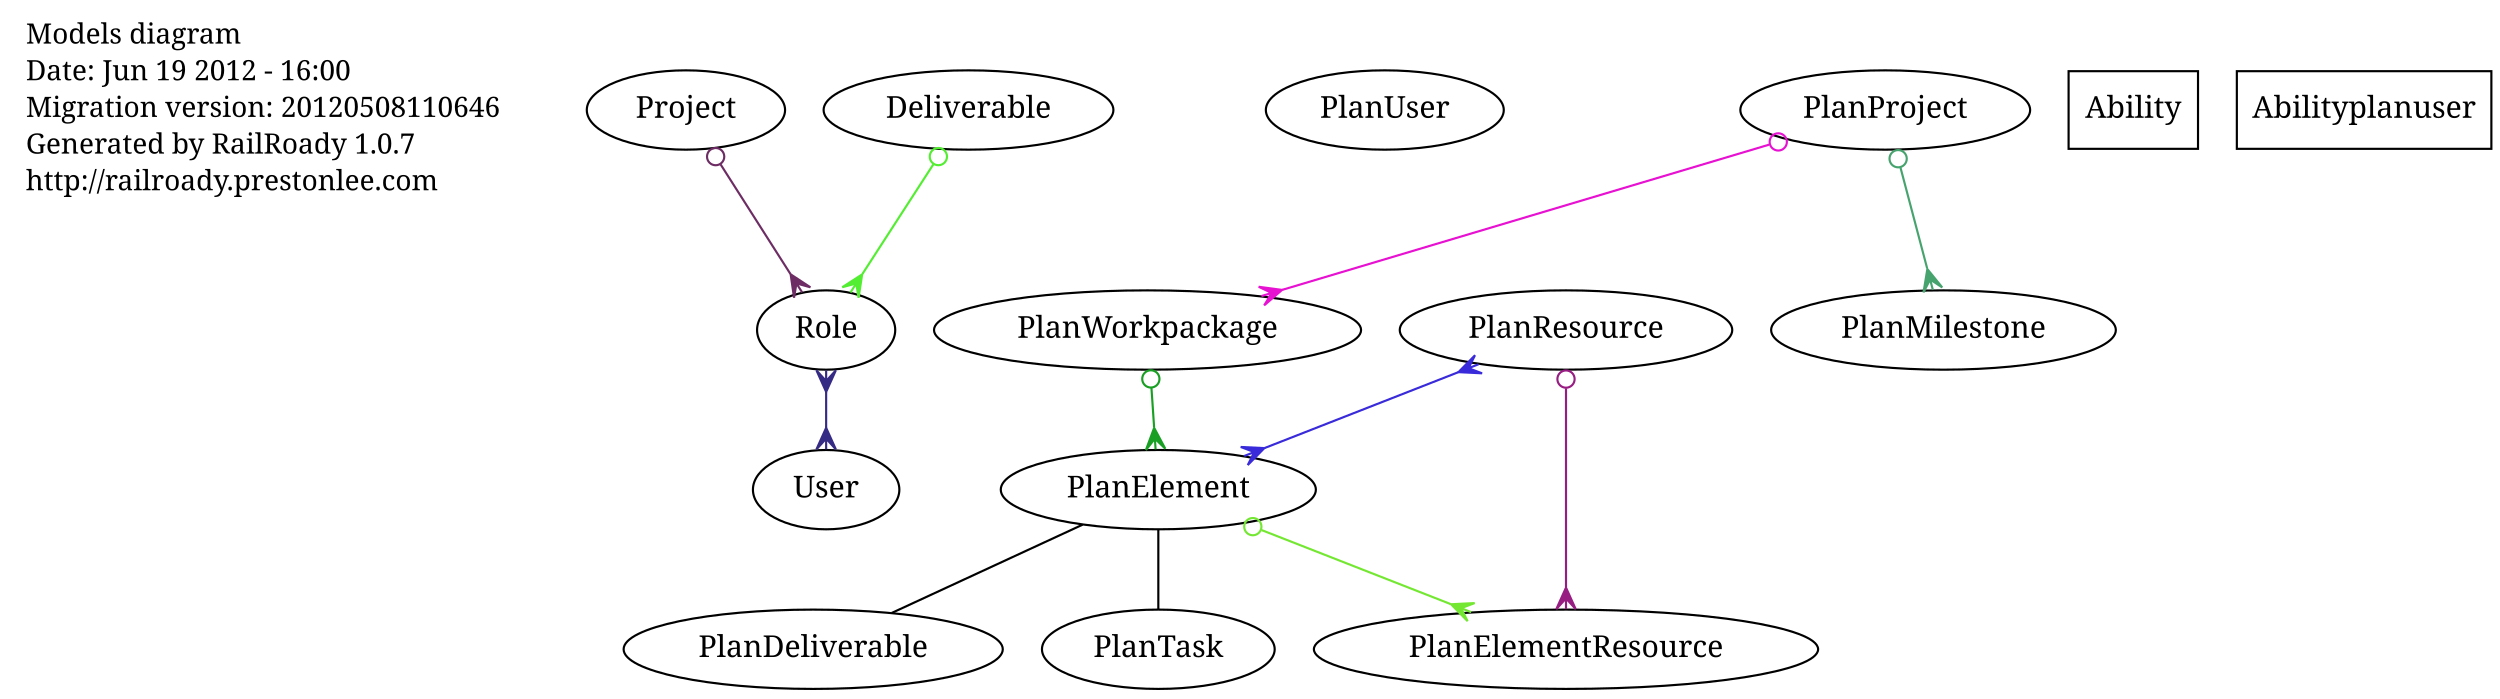
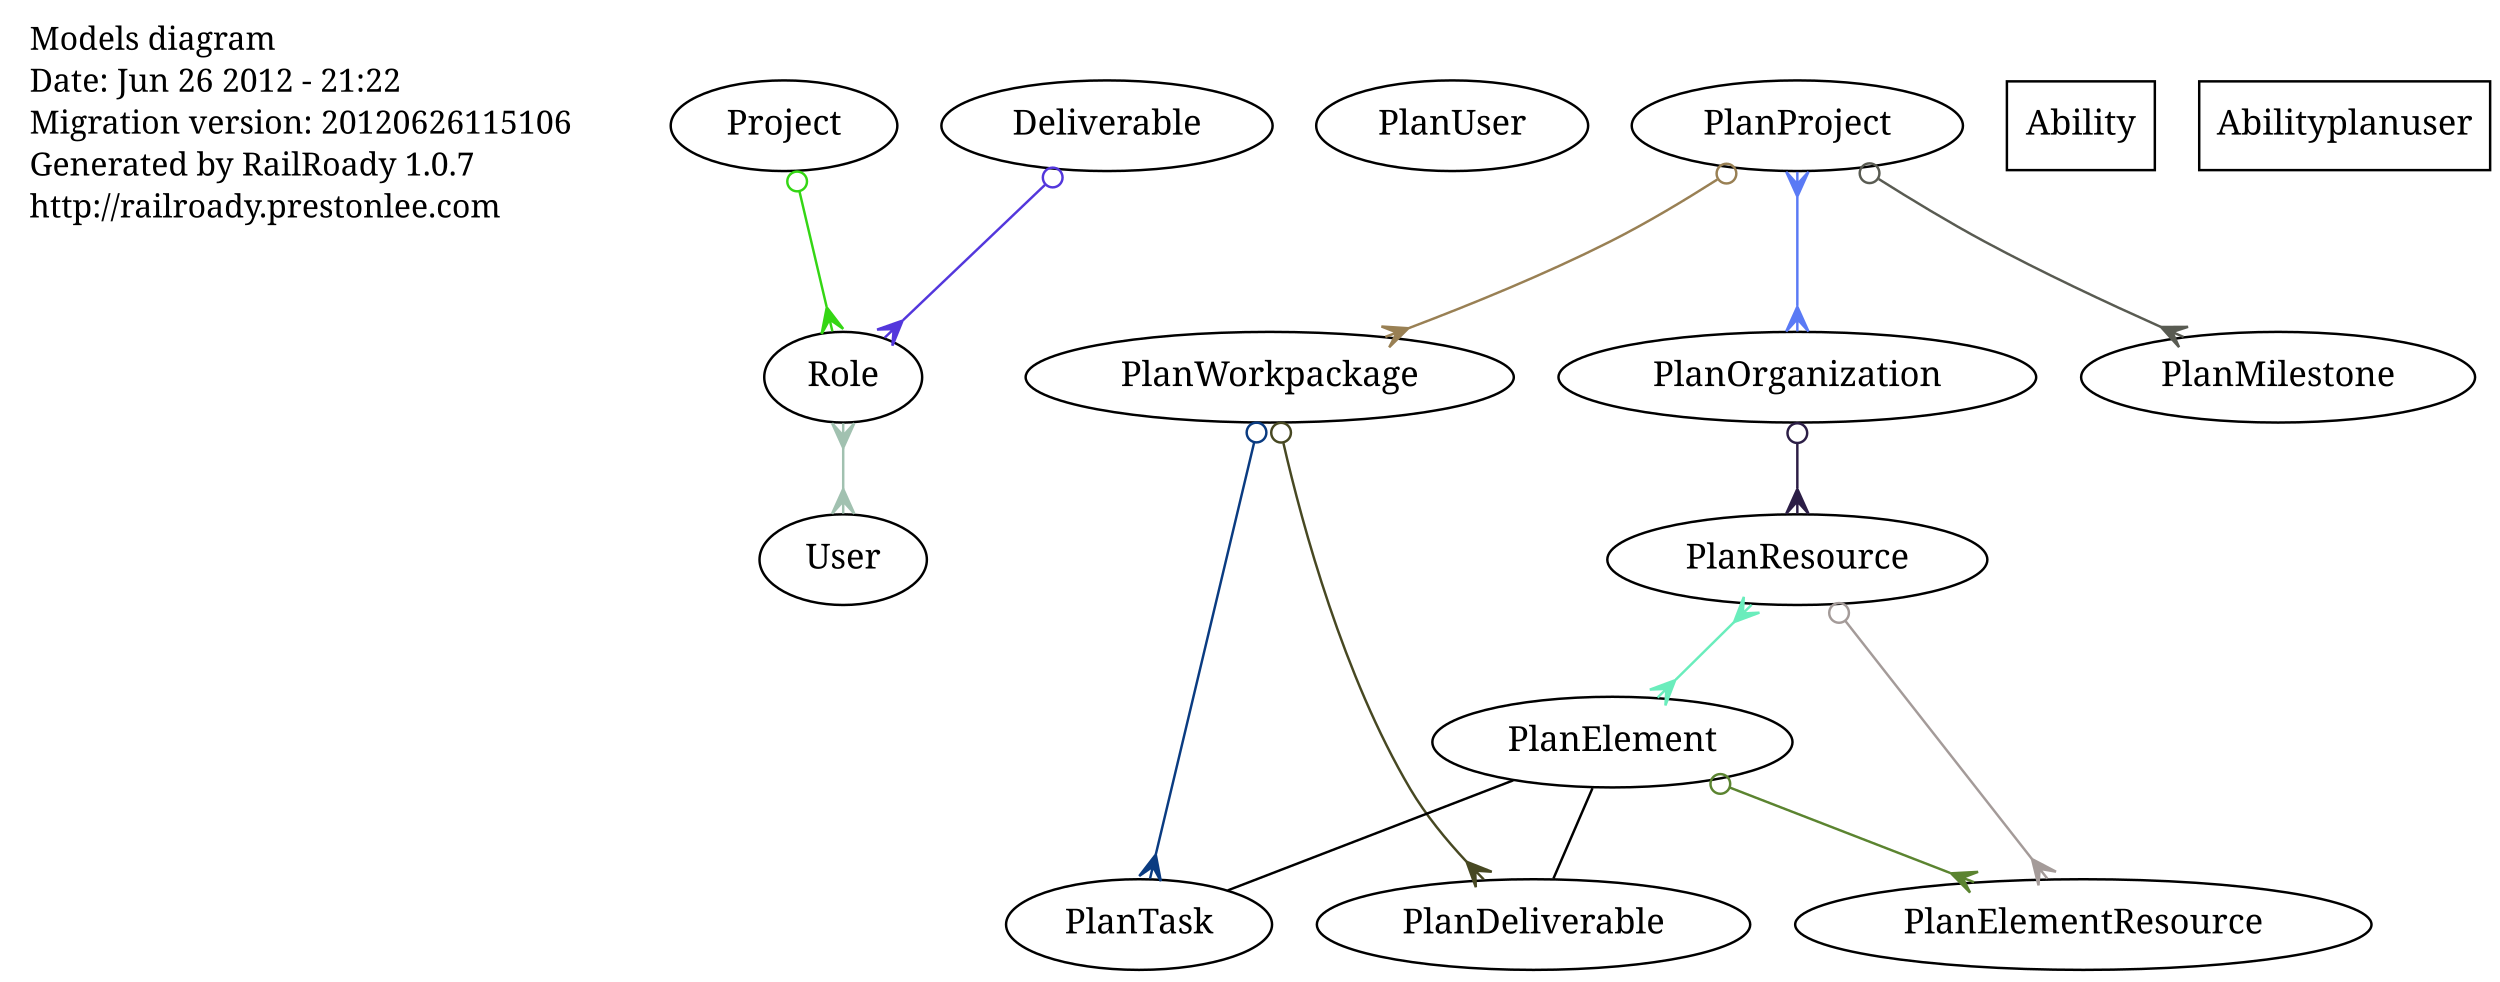
- <svg xmlns="http://www.w3.org/2000/svg" width="1159pt" height="324pt" viewBox="0.00 0.00 1159.00 324.00">
-   <g id="graph1" class="graph" transform="scale(1 1) rotate(0) translate(4 320)">
-     <polygon fill="white" stroke="white" points="-4,5 -4,-320 1156,-320 1156,5 -4,5" />
+ <svg xmlns="http://www.w3.org/2000/svg" width="1014pt" height="398pt" viewBox="0.00 0.00 1014.00 398.00">
+   <g id="graph1" class="graph" transform="scale(1 1) rotate(0) translate(4 394)">
+     <polygon fill="white" stroke="white" points="-4,5 -4,-394 1011,-394 1011,5 -4,5" />
    <g id="node1" class="node">
-       <text text-anchor="start" x="8" y="-299.8" font-family="Times Roman,serif" font-size="13.00">Models diagram</text>
-       <text text-anchor="start" x="8" y="-282.8" font-family="Times Roman,serif" font-size="13.00">Date: Jun 19 2012 - 16:00</text>
-       <text text-anchor="start" x="8" y="-265.8" font-family="Times Roman,serif" font-size="13.00">Migration version: 20120508110646</text>
-       <text text-anchor="start" x="8" y="-248.8" font-family="Times Roman,serif" font-size="13.00">Generated by RailRoady 1.0.7</text>
-       <text text-anchor="start" x="8" y="-231.8" font-family="Times Roman,serif" font-size="13.00">http://railroady.prestonlee.com</text>
+       <text text-anchor="start" x="8" y="-373.8" font-family="Times Roman,serif" font-size="13.00">Models diagram</text>
+       <text text-anchor="start" x="8" y="-356.8" font-family="Times Roman,serif" font-size="13.00">Date: Jun 26 2012 - 21:22</text>
+       <text text-anchor="start" x="8" y="-339.8" font-family="Times Roman,serif" font-size="13.00">Migration version: 20120626115106</text>
+       <text text-anchor="start" x="8" y="-322.8" font-family="Times Roman,serif" font-size="13.00">Generated by RailRoady 1.0.7</text>
+       <text text-anchor="start" x="8" y="-305.8" font-family="Times Roman,serif" font-size="13.00">http://railroady.prestonlee.com</text>
    </g>
    <g id="node2" class="node">
-       <ellipse fill="none" stroke="black" cx="379" cy="-167" rx="32.026" ry="18.385" />
-       <text text-anchor="middle" x="379" y="-163.4" font-family="Times Roman,serif" font-size="14.00">Role</text>
+       <ellipse fill="none" stroke="black" cx="338" cy="-241" rx="32.026" ry="18.385" />
+       <text text-anchor="middle" x="338" y="-237.4" font-family="Times Roman,serif" font-size="14.00">Role</text>
    </g>
    <g id="node4" class="node">
-       <ellipse fill="none" stroke="black" cx="379" cy="-93" rx="33.941" ry="18.385" />
-       <text text-anchor="middle" x="379" y="-89.4" font-family="Times Roman,serif" font-size="14.00">User</text>
+       <ellipse fill="none" stroke="black" cx="338" cy="-167" rx="33.941" ry="18.385" />
+       <text text-anchor="middle" x="338" y="-163.4" font-family="Times Roman,serif" font-size="14.00">User</text>
    </g>
    <g id="edge2" class="edge">
-       <path fill="none" stroke="#352a84" d="M379,-138.282C379,-132.836 379,-127.138 379,-121.693" />
-       <polygon fill="#352a84" stroke="#352a84" points="379,-138.327 374.5,-148.327 379,-143.327 379,-148.327 379,-148.327 379,-148.327 379,-143.327 383.5,-148.327 379,-138.327 379,-138.327" />
-       <polygon fill="#352a84" stroke="#352a84" points="379,-121.667 383.5,-111.667 379,-116.667 379,-111.667 379,-111.667 379,-111.667 379,-116.667 374.5,-111.667 379,-121.667 379,-121.667" />
+       <path fill="none" stroke="#a1c1b0" d="M338,-212.282C338,-206.836 338,-201.138 338,-195.693" />
+       <polygon fill="#a1c1b0" stroke="#a1c1b0" points="338,-212.327 333.5,-222.327 338,-217.327 338,-222.327 338,-222.327 338,-222.327 338,-217.327 342.5,-222.327 338,-212.327 338,-212.327" />
+       <polygon fill="#a1c1b0" stroke="#a1c1b0" points="338,-195.667 342.5,-185.667 338,-190.667 338,-185.667 338,-185.667 338,-185.667 338,-190.667 333.5,-185.667 338,-195.667 338,-195.667" />
    </g>
    <g id="node3" class="node">
-       <ellipse fill="none" stroke="black" cx="638" cy="-269" rx="55.154" ry="18.385" />
-       <text text-anchor="middle" x="638" y="-265.4" font-family="Times Roman,serif" font-size="14.00">PlanUser</text>
+       <ellipse fill="none" stroke="black" cx="585" cy="-343" rx="55.154" ry="18.385" />
+       <text text-anchor="middle" x="585" y="-339.4" font-family="Times Roman,serif" font-size="14.00">PlanUser</text>
    </g>
    <g id="node5" class="node">
-       <ellipse fill="none" stroke="black" cx="528" cy="-167" rx="98.995" ry="18.385" />
-       <text text-anchor="middle" x="528" y="-163.4" font-family="Times Roman,serif" font-size="14.00">PlanWorkpackage</text>
+       <ellipse fill="none" stroke="black" cx="511" cy="-241" rx="98.995" ry="18.385" />
+       <text text-anchor="middle" x="511" y="-237.4" font-family="Times Roman,serif" font-size="14.00">PlanWorkpackage</text>
+     </g>
+     <g id="node13" class="node">
+       <ellipse fill="none" stroke="black" cx="618" cy="-19" rx="87.889" ry="18.385" />
+       <text text-anchor="middle" x="618" y="-15.4" font-family="Times Roman,serif" font-size="14.00">PlanDeliverable</text>
+     </g>
+     <g id="edge6" class="edge">
+       <path fill="none" stroke="#474822" d="M516.549,-214.296C524.436,-180.076 541.005,-119.72 568,-74 574.191,-63.515 582.611,-53.287 590.776,-44.551" />
+       <ellipse fill="none" stroke="#474822" cx="515.606" cy="-218.505" rx="4" ry="4" />
+       <polygon fill="#474822" stroke="#474822" points="590.859,-44.465 601.052,-40.423 594.341,-40.877 597.823,-37.289 597.823,-37.289 597.823,-37.289 594.341,-40.877 594.594,-34.155 590.859,-44.465 590.859,-44.465" />
+     </g>
+     <g id="node14" class="node">
+       <ellipse fill="none" stroke="black" cx="458" cy="-19" rx="53.948" ry="18.385" />
+       <text text-anchor="middle" x="458" y="-15.4" font-family="Times Roman,serif" font-size="14.00">PlanTask</text>
+     </g>
+     <g id="edge4" class="edge">
+       <path fill="none" stroke="#0a3b81" d="M504.679,-214.521C494.643,-172.484 475.146,-90.817 464.811,-47.53" />
+       <ellipse fill="none" stroke="#0a3b81" cx="505.644" cy="-218.564" rx="4" ry="4" />
+       <polygon fill="#0a3b81" stroke="#0a3b81" points="464.774,-47.376 466.829,-36.604 463.613,-42.512 462.452,-37.649 462.452,-37.649 462.452,-37.649 463.613,-42.512 458.075,-38.694 464.774,-47.376 464.774,-47.376" />
+     </g>
+     <g id="node6" class="node">
+       <polygon fill="none" stroke="black" points="870,-361 810,-361 810,-325 870,-325 870,-361" />
+       <text text-anchor="middle" x="840" y="-339.4" font-family="Times Roman,serif" font-size="14.00">Ability</text>
+     </g>
+     <g id="node7" class="node">
+       <ellipse fill="none" stroke="black" cx="314" cy="-343" rx="45.962" ry="18.385" />
+       <text text-anchor="middle" x="314" y="-339.4" font-family="Times Roman,serif" font-size="14.00">Project</text>
+     </g>
+     <g id="edge8" class="edge">
+       <path fill="none" stroke="#34d614" d="M320.235,-316.499C323.618,-302.125 327.801,-284.345 331.259,-269.651" />
+       <ellipse fill="none" stroke="#34d614" cx="319.318" cy="-320.398" rx="4" ry="4" />
+       <polygon fill="#34d614" stroke="#34d614" points="331.335,-269.324 338.006,-260.62 332.481,-264.457 333.626,-259.59 333.626,-259.59 333.626,-259.59 332.481,-264.457 329.246,-258.559 331.335,-269.324 331.335,-269.324" />
+     </g>
+     <g id="node8" class="node">
+       <polygon fill="none" stroke="black" points="1006,-361 888,-361 888,-325 1006,-325 1006,-361" />
+       <text text-anchor="middle" x="947" y="-339.4" font-family="Times Roman,serif" font-size="14.00">Abilityplanuser</text>
+     </g>
+     <g id="node9" class="node">
+       <ellipse fill="none" stroke="black" cx="725" cy="-343" rx="67.175" ry="18.385" />
+       <text text-anchor="middle" x="725" y="-339.4" font-family="Times Roman,serif" font-size="14.00">PlanProject</text>
+     </g>
+     <g id="edge10" class="edge">
+       <path fill="none" stroke="#998054" d="M692.543,-321.194C679.333,-312.781 663.73,-303.419 649,-296 622.856,-282.833 592.768,-270.53 567.372,-260.913" />
+       <ellipse fill="none" stroke="#998054" cx="696.253" cy="-323.585" rx="4" ry="4" />
+       <polygon fill="#998054" stroke="#998054" points="567.252,-260.868 559.464,-253.148 562.57,-259.116 557.887,-257.363 557.887,-257.363 557.887,-257.363 562.57,-259.116 556.309,-261.577 567.252,-260.868 567.252,-260.868" />
+     </g>
+     <g id="node12" class="node">
+       <ellipse fill="none" stroke="black" cx="725" cy="-241" rx="96.874" ry="18.385" />
+       <text text-anchor="middle" x="725" y="-237.4" font-family="Times Roman,serif" font-size="14.00">PlanOrganization</text>
+     </g>
+     <g id="edge14" class="edge">
+       <path fill="none" stroke="#5a7af5" d="M725,-314.054C725,-300.256 725,-283.791 725,-269.987" />
+       <polygon fill="#5a7af5" stroke="#5a7af5" points="725,-314.292 720.5,-324.292 725,-319.292 725,-324.292 725,-324.292 725,-324.292 725,-319.292 729.5,-324.292 725,-314.292 725,-314.292" />
+       <polygon fill="#5a7af5" stroke="#5a7af5" points="725,-269.59 729.5,-259.59 725,-264.59 725,-259.59 725,-259.59 725,-259.59 725,-264.59 720.5,-259.59 725,-269.59 725,-269.59" />
+     </g>
+     <g id="node15" class="node">
+       <ellipse fill="none" stroke="black" cx="920" cy="-241" rx="79.903" ry="18.385" />
+       <text text-anchor="middle" x="920" y="-237.4" font-family="Times Roman,serif" font-size="14.00">PlanMilestone</text>
+     </g>
+     <g id="edge12" class="edge">
+       <path fill="none" stroke="#595b52" d="M757.982,-321.397C771.153,-313.091 786.589,-303.749 801,-296 824.064,-283.597 850.436,-271.232 872.482,-261.377" />
+       <ellipse fill="none" stroke="#595b52" cx="754.294" cy="-323.743" rx="4" ry="4" />
+       <polygon fill="#595b52" stroke="#595b52" points="872.501,-261.369 883.467,-261.428 877.072,-259.342 881.643,-257.315 881.643,-257.315 881.643,-257.315 877.072,-259.342 879.819,-253.201 872.501,-261.369 872.501,-261.369" />
+     </g>
+     <g id="node10" class="node">
+       <ellipse fill="none" stroke="black" cx="725" cy="-167" rx="77.075" ry="18.385" />
+       <text text-anchor="middle" x="725" y="-163.4" font-family="Times Roman,serif" font-size="14.00">PlanResource</text>
    </g>
    <g id="node11" class="node">
-       <ellipse fill="none" stroke="black" cx="533" cy="-93" rx="73.039" ry="18.385" />
-       <text text-anchor="middle" x="533" y="-89.4" font-family="Times Roman,serif" font-size="14.00">PlanElement</text>
+       <ellipse fill="none" stroke="black" cx="650" cy="-93" rx="73.039" ry="18.385" />
+       <text text-anchor="middle" x="650" y="-89.4" font-family="Times Roman,serif" font-size="14.00">PlanElement</text>
    </g>
-     <g id="edge4" class="edge">
-       <path fill="none" stroke="#19a024" d="M529.803,-140.309C530.204,-134.377 530.631,-128.061 531.038,-122.04" />
-       <ellipse fill="none" stroke="#19a024" cx="529.531" cy="-144.336" rx="4" ry="4" />
-       <polygon fill="#19a024" stroke="#19a024" points="531.064,-121.645 536.228,-111.971 531.402,-116.656 531.739,-111.667 531.739,-111.667 531.739,-111.667 531.402,-116.656 527.249,-111.364 531.064,-121.645 531.064,-121.645" />
+     <g id="edge18" class="edge">
+       <path fill="none" stroke="#6aedbc" d="M699.321,-141.663C691.68,-134.124 683.309,-125.865 675.669,-118.327" />
+       <polygon fill="#6aedbc" stroke="#6aedbc" points="699.342,-141.684 703.3,-151.911 702.901,-145.196 706.461,-148.708 706.461,-148.708 706.461,-148.708 702.901,-145.196 709.621,-145.505 699.342,-141.684 699.342,-141.684" />
+       <polygon fill="#6aedbc" stroke="#6aedbc" points="675.444,-118.105 671.487,-107.878 671.885,-114.593 668.326,-111.082 668.326,-111.082 668.326,-111.082 671.885,-114.593 665.166,-114.285 675.444,-118.105 675.444,-118.105" />
    </g>
-     <g id="node6" class="node">
-       <polygon fill="none" stroke="black" points="1015,-287 955,-287 955,-251 1015,-251 1015,-287" />
-       <text text-anchor="middle" x="985" y="-265.4" font-family="Times Roman,serif" font-size="14.00">Ability</text>
+     <g id="node17" class="node">
+       <ellipse fill="none" stroke="black" cx="841" cy="-19" rx="116.88" ry="18.385" />
+       <text text-anchor="middle" x="841" y="-15.4" font-family="Times Roman,serif" font-size="14.00">PlanElementResource</text>
    </g>
-     <g id="node7" class="node">
-       <ellipse fill="none" stroke="black" cx="314" cy="-269" rx="45.962" ry="18.385" />
-       <text text-anchor="middle" x="314" y="-265.4" font-family="Times Roman,serif" font-size="14.00">Project</text>
+     <g id="edge16" class="edge">
+       <path fill="none" stroke="#a49b99" d="M744.43,-142.21C765.374,-115.489 798.59,-73.109 820.091,-45.677" />
+       <ellipse fill="none" stroke="#a49b99" cx="741.924" cy="-145.407" rx="4" ry="4" />
+       <polygon fill="#a49b99" stroke="#a49b99" points="820.192,-45.548 829.903,-40.453 823.276,-41.613 826.361,-37.678 826.361,-37.678 826.361,-37.678 823.276,-41.613 822.819,-34.901 820.192,-45.548 820.192,-45.548" />
    </g>
-     <g id="edge6" class="edge">
-       <path fill="none" stroke="#6d2d64" d="M330.08,-243.766C339.919,-228.327 352.481,-208.615 362.411,-193.031" />
-       <ellipse fill="none" stroke="#6d2d64" cx="327.77" cy="-247.391" rx="4" ry="4" />
-       <polygon fill="#6d2d64" stroke="#6d2d64" points="362.54,-192.83 371.709,-186.815 365.227,-188.613 367.914,-184.397 367.914,-184.397 367.914,-184.397 365.227,-188.613 364.119,-181.978 362.54,-192.83 362.54,-192.83" />
+     <g id="edge24" class="edge">
+       <path fill="none" stroke="black" d="M641.925,-74.327C637.074,-63.109 630.923,-48.884 626.072,-37.667" />
    </g>
-     <g id="node8" class="node">
-       <polygon fill="none" stroke="black" points="1151,-287 1033,-287 1033,-251 1151,-251 1151,-287" />
-       <text text-anchor="middle" x="1092" y="-265.4" font-family="Times Roman,serif" font-size="14.00">Abilityplanuser</text>
+     <g id="edge26" class="edge">
+       <path fill="none" stroke="black" d="M609.751,-77.487C575.552,-64.307 526.91,-45.559 493.988,-32.87" />
    </g>
-     <g id="node9" class="node">
-       <ellipse fill="none" stroke="black" cx="870" cy="-269" rx="67.175" ry="18.385" />
-       <text text-anchor="middle" x="870" y="-265.4" font-family="Times Roman,serif" font-size="14.00">PlanProject</text>
+     <g id="edge20" class="edge">
+       <path fill="none" stroke="#5b8430" d="M697.557,-74.575C724.704,-64.057 758.831,-50.835 786.987,-39.927" />
+       <ellipse fill="none" stroke="#5b8430" cx="693.77" cy="-76.042" rx="4" ry="4" />
+       <polygon fill="#5b8430" stroke="#5b8430" points="787.351,-39.786 798.301,-40.369 792.013,-37.979 796.675,-36.173 796.675,-36.173 796.675,-36.173 792.013,-37.979 795.05,-31.977 787.351,-39.786 787.351,-39.786" />
    </g>
-     <g id="edge8" class="edge">
-       <path fill="none" stroke="#e711d1" d="M816.212,-252.958C754.974,-234.694 655.08,-204.901 590.452,-185.626" />
-       <ellipse fill="none" stroke="#e711d1" cx="820.398" cy="-254.206" rx="4" ry="4" />
-       <polygon fill="#e711d1" stroke="#e711d1" points="590.371,-185.602 582.074,-178.432 585.579,-184.173 580.788,-182.744 580.788,-182.744 580.788,-182.744 585.579,-184.173 579.502,-187.056 590.371,-185.602 590.371,-185.602" />
-     </g>
-     <g id="node14" class="node">
-       <ellipse fill="none" stroke="black" cx="897" cy="-167" rx="79.903" ry="18.385" />
-       <text text-anchor="middle" x="897" y="-163.4" font-family="Times Roman,serif" font-size="14.00">PlanMilestone</text>
-     </g>
-     <g id="edge10" class="edge">
-       <path fill="none" stroke="#47a36e" d="M877.015,-242.499C880.82,-228.125 885.526,-210.345 889.416,-195.651" />
-       <ellipse fill="none" stroke="#47a36e" cx="875.976" cy="-246.425" rx="4" ry="4" />
-       <polygon fill="#47a36e" stroke="#47a36e" points="889.52,-195.257 896.429,-186.741 890.8,-190.423 892.079,-185.59 892.079,-185.59 892.079,-185.59 890.8,-190.423 887.729,-184.438 889.52,-195.257 889.52,-195.257" />
-     </g>
-     <g id="node10" class="node">
-       <ellipse fill="none" stroke="black" cx="722" cy="-167" rx="77.075" ry="18.385" />
-       <text text-anchor="middle" x="722" y="-163.4" font-family="Times Roman,serif" font-size="14.00">PlanResource</text>
-     </g>
-     <g id="edge14" class="edge">
-       <path fill="none" stroke="#392bd9" d="M672.116,-147.469C644.369,-136.605 609.962,-123.133 582.307,-112.306" />
-       <polygon fill="#392bd9" stroke="#392bd9" points="672.143,-147.479 679.814,-155.315 676.799,-149.302 681.455,-151.125 681.455,-151.125 681.455,-151.125 676.799,-149.302 683.095,-146.935 672.143,-147.479 672.143,-147.479" />
-       <polygon fill="#392bd9" stroke="#392bd9" points="582.141,-112.241 574.47,-104.404 577.485,-110.418 572.829,-108.595 572.829,-108.595 572.829,-108.595 577.485,-110.418 571.189,-112.785 582.141,-112.241 582.141,-112.241" />
+     <g id="edge22" class="edge">
+       <path fill="none" stroke="#2c1e46" d="M725,-214.309C725,-208.377 725,-202.061 725,-196.04" />
+       <ellipse fill="none" stroke="#2c1e46" cx="725" cy="-218.327" rx="4" ry="4" />
+       <polygon fill="#2c1e46" stroke="#2c1e46" points="725,-195.667 729.5,-185.667 725,-190.667 725,-185.667 725,-185.667 725,-185.667 725,-190.667 720.5,-185.667 725,-195.667 725,-195.667" />
    </g>
    <g id="node16" class="node">
-       <ellipse fill="none" stroke="black" cx="722" cy="-19" rx="116.88" ry="18.385" />
-       <text text-anchor="middle" x="722" y="-15.4" font-family="Times Roman,serif" font-size="14.00">PlanElementResource</text>
+       <ellipse fill="none" stroke="black" cx="445" cy="-343" rx="67.175" ry="18.385" />
+       <text text-anchor="middle" x="445" y="-339.4" font-family="Times Roman,serif" font-size="14.00">Deliverable</text>
    </g>
-     <g id="edge12" class="edge">
-       <path fill="none" stroke="#981d83" d="M722,-140.006C722,-113.917 722,-74.527 722,-47.834" />
-       <ellipse fill="none" stroke="#981d83" cx="722" cy="-144.256" rx="4" ry="4" />
-       <polygon fill="#981d83" stroke="#981d83" points="722,-47.592 726.5,-37.592 722,-42.592 722,-37.592 722,-37.592 722,-37.592 722,-42.592 717.5,-37.592 722,-47.592 722,-47.592" />
-     </g>
-     <g id="node12" class="node">
-       <ellipse fill="none" stroke="black" cx="373" cy="-19" rx="87.889" ry="18.385" />
-       <text text-anchor="middle" x="373" y="-15.4" font-family="Times Roman,serif" font-size="14.00">PlanDeliverable</text>
-     </g>
-     <g id="edge18" class="edge">
-       <path fill="none" stroke="black" d="M497.887,-76.76C471.67,-64.635 435.944,-48.112 409.418,-35.843" />
-     </g>
-     <g id="node13" class="node">
-       <ellipse fill="none" stroke="black" cx="533" cy="-19" rx="53.948" ry="18.385" />
-       <text text-anchor="middle" x="533" y="-15.4" font-family="Times Roman,serif" font-size="14.00">PlanTask</text>
-     </g>
-     <g id="edge20" class="edge">
-       <path fill="none" stroke="black" d="M533,-74.327C533,-63.109 533,-48.884 533,-37.667" />
-     </g>
-     <g id="edge16" class="edge">
-       <path fill="none" stroke="#74e732" d="M580.879,-74.254C607.598,-63.792 640.952,-50.733 668.525,-39.938" />
-       <ellipse fill="none" stroke="#74e732" cx="576.807" cy="-75.848" rx="4" ry="4" />
-       <polygon fill="#74e732" stroke="#74e732" points="668.704,-39.867 679.656,-40.412 673.36,-38.044 678.016,-36.221 678.016,-36.221 678.016,-36.221 673.36,-38.044 676.375,-32.031 668.704,-39.867 668.704,-39.867" />
-     </g>
-     <g id="node15" class="node">
-       <ellipse fill="none" stroke="black" cx="445" cy="-269" rx="67.175" ry="18.385" />
-       <text text-anchor="middle" x="445" y="-265.4" font-family="Times Roman,serif" font-size="14.00">Deliverable</text>
-     </g>
-     <g id="edge22" class="edge">
-       <path fill="none" stroke="#53ed32" d="M428.672,-243.766C418.682,-228.327 405.927,-208.615 395.844,-193.031" />
-       <ellipse fill="none" stroke="#53ed32" cx="431.027" cy="-247.406" rx="4" ry="4" />
-       <polygon fill="#53ed32" stroke="#53ed32" points="395.689,-192.793 394.035,-181.952 392.973,-188.595 390.257,-184.397 390.257,-184.397 390.257,-184.397 392.973,-188.595 386.479,-186.841 395.689,-192.793 395.689,-192.793" />
+     <g id="edge28" class="edge">
+       <path fill="none" stroke="#5337dc" d="M419.911,-319.083C402.53,-302.515 379.515,-280.575 362.308,-264.172" />
+       <ellipse fill="none" stroke="#5337dc" cx="422.975" cy="-322.004" rx="4" ry="4" />
+       <polygon fill="#5337dc" stroke="#5337dc" points="362.089,-263.964 357.956,-253.807 358.47,-260.514 354.851,-257.064 354.851,-257.064 354.851,-257.064 358.47,-260.514 351.746,-260.321 362.089,-263.964 362.089,-263.964" />
    </g>
  </g>
</svg>
